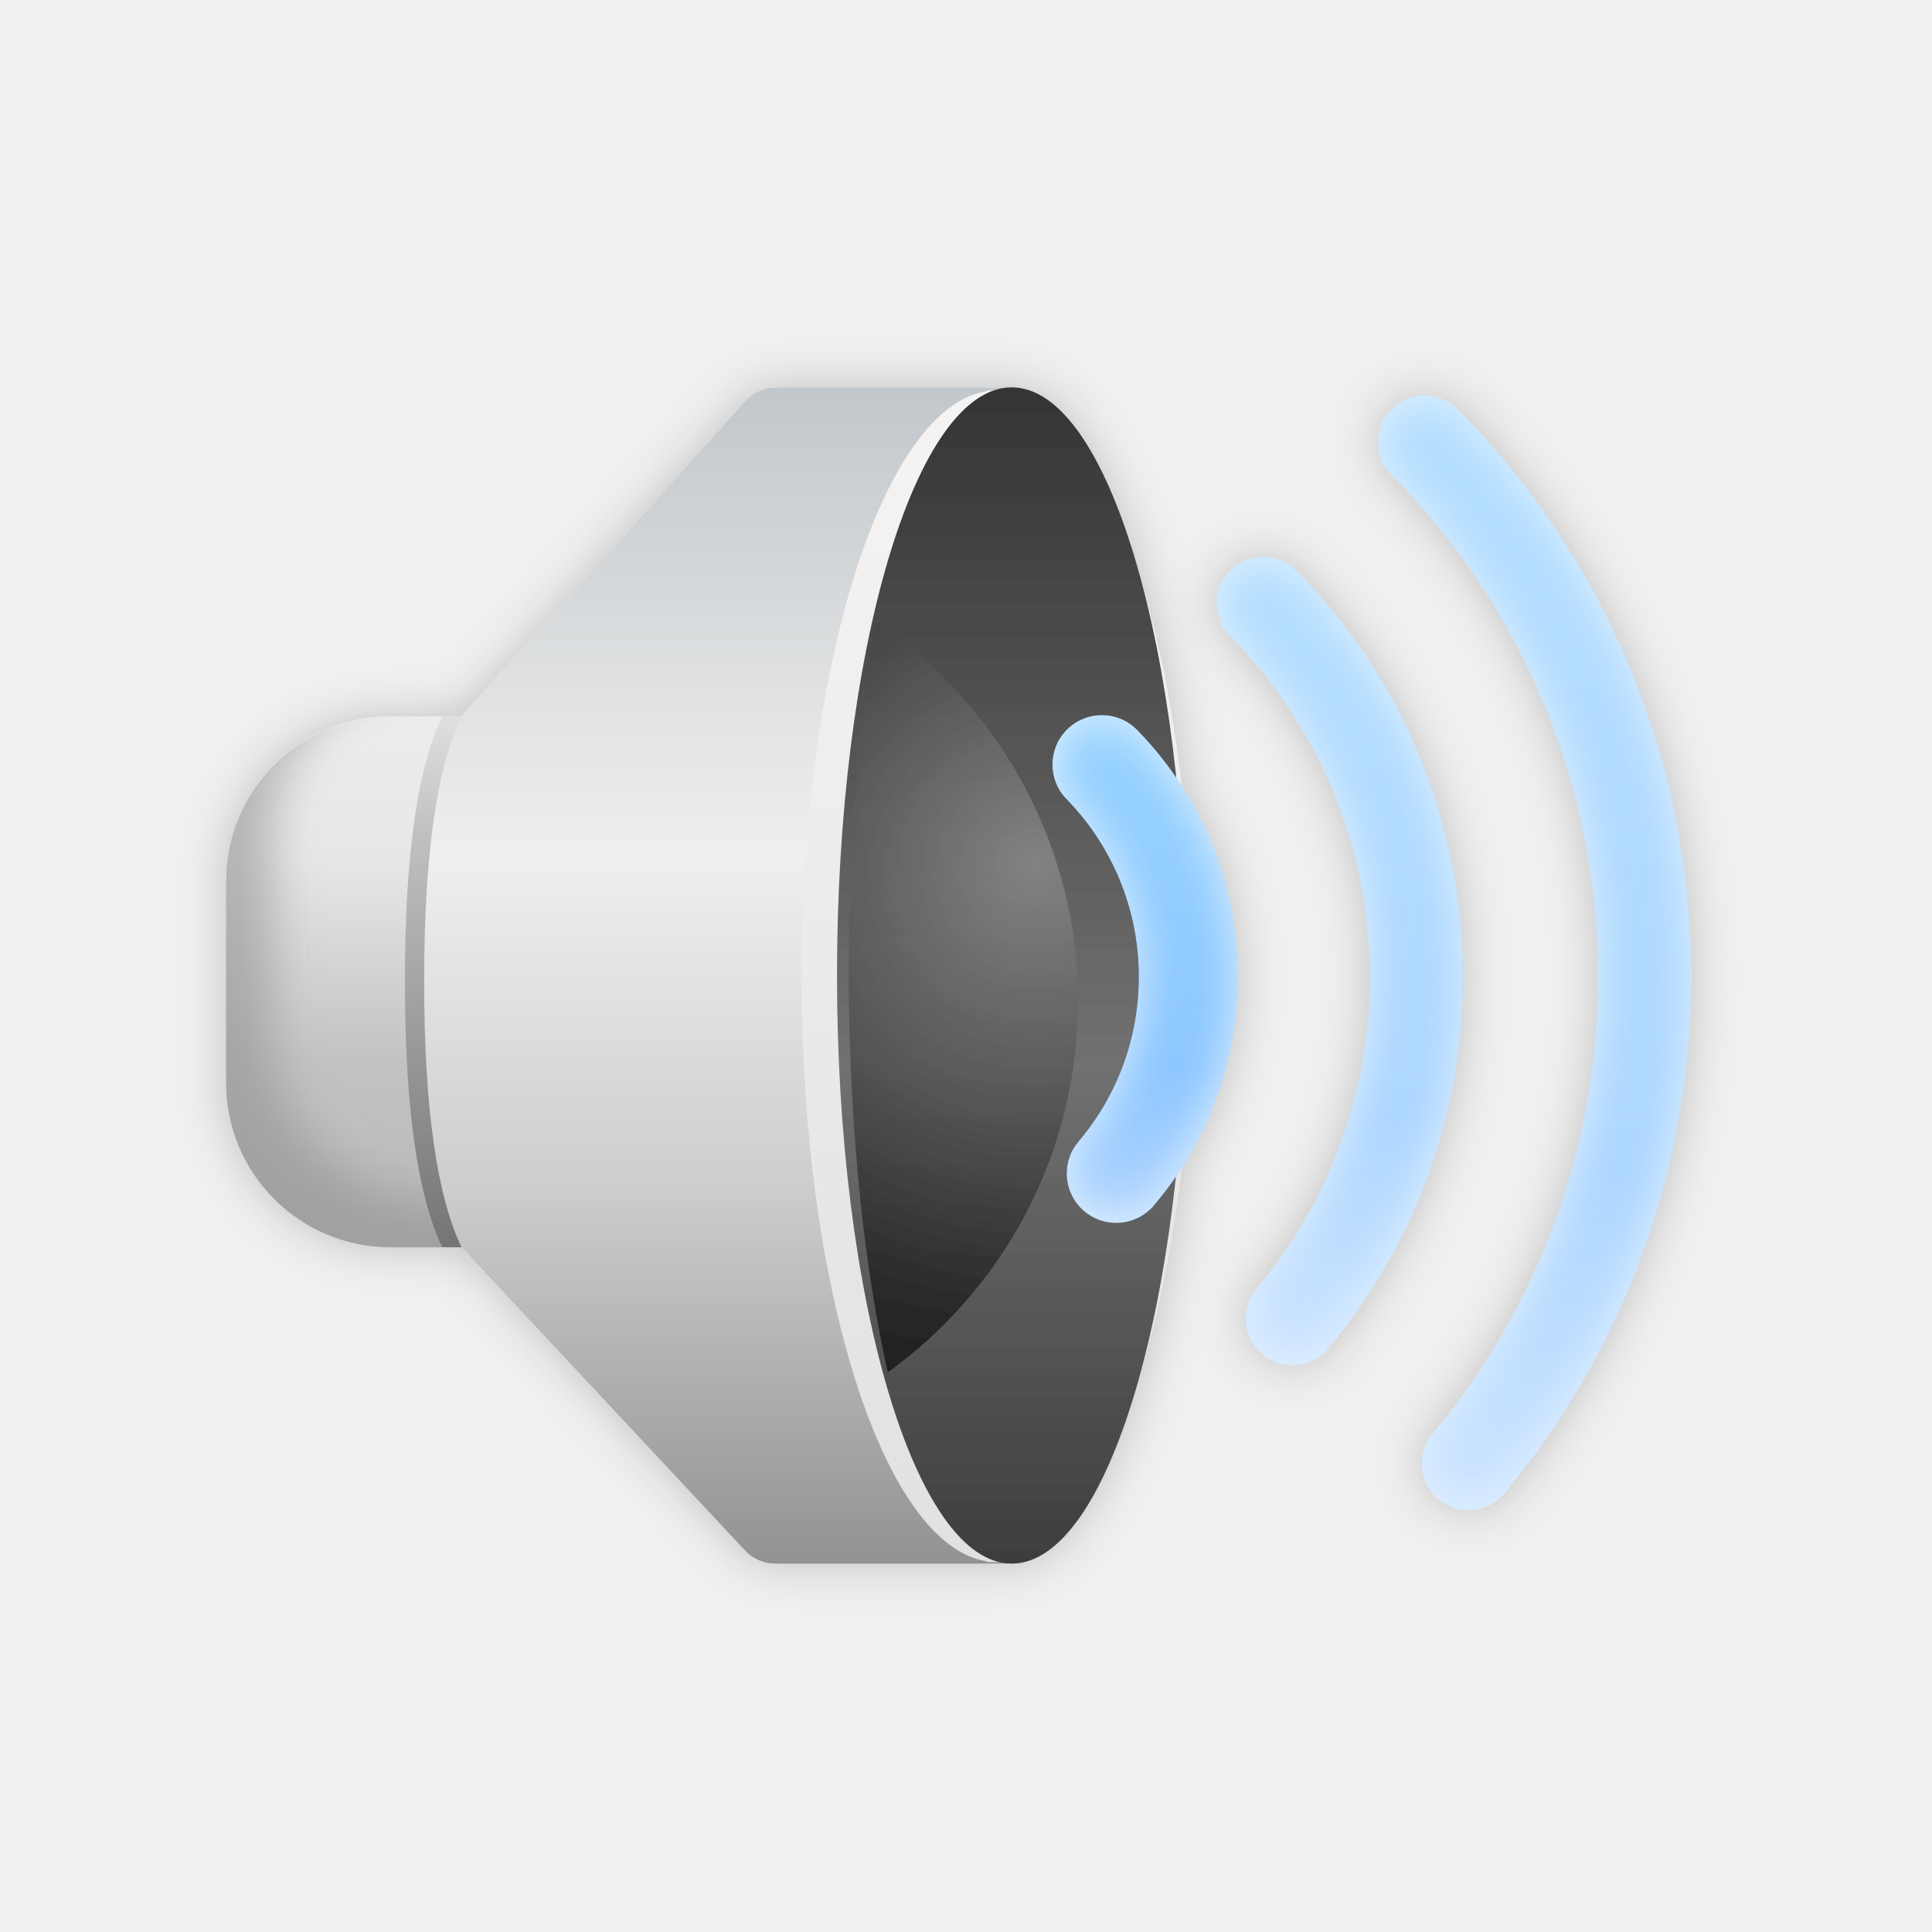
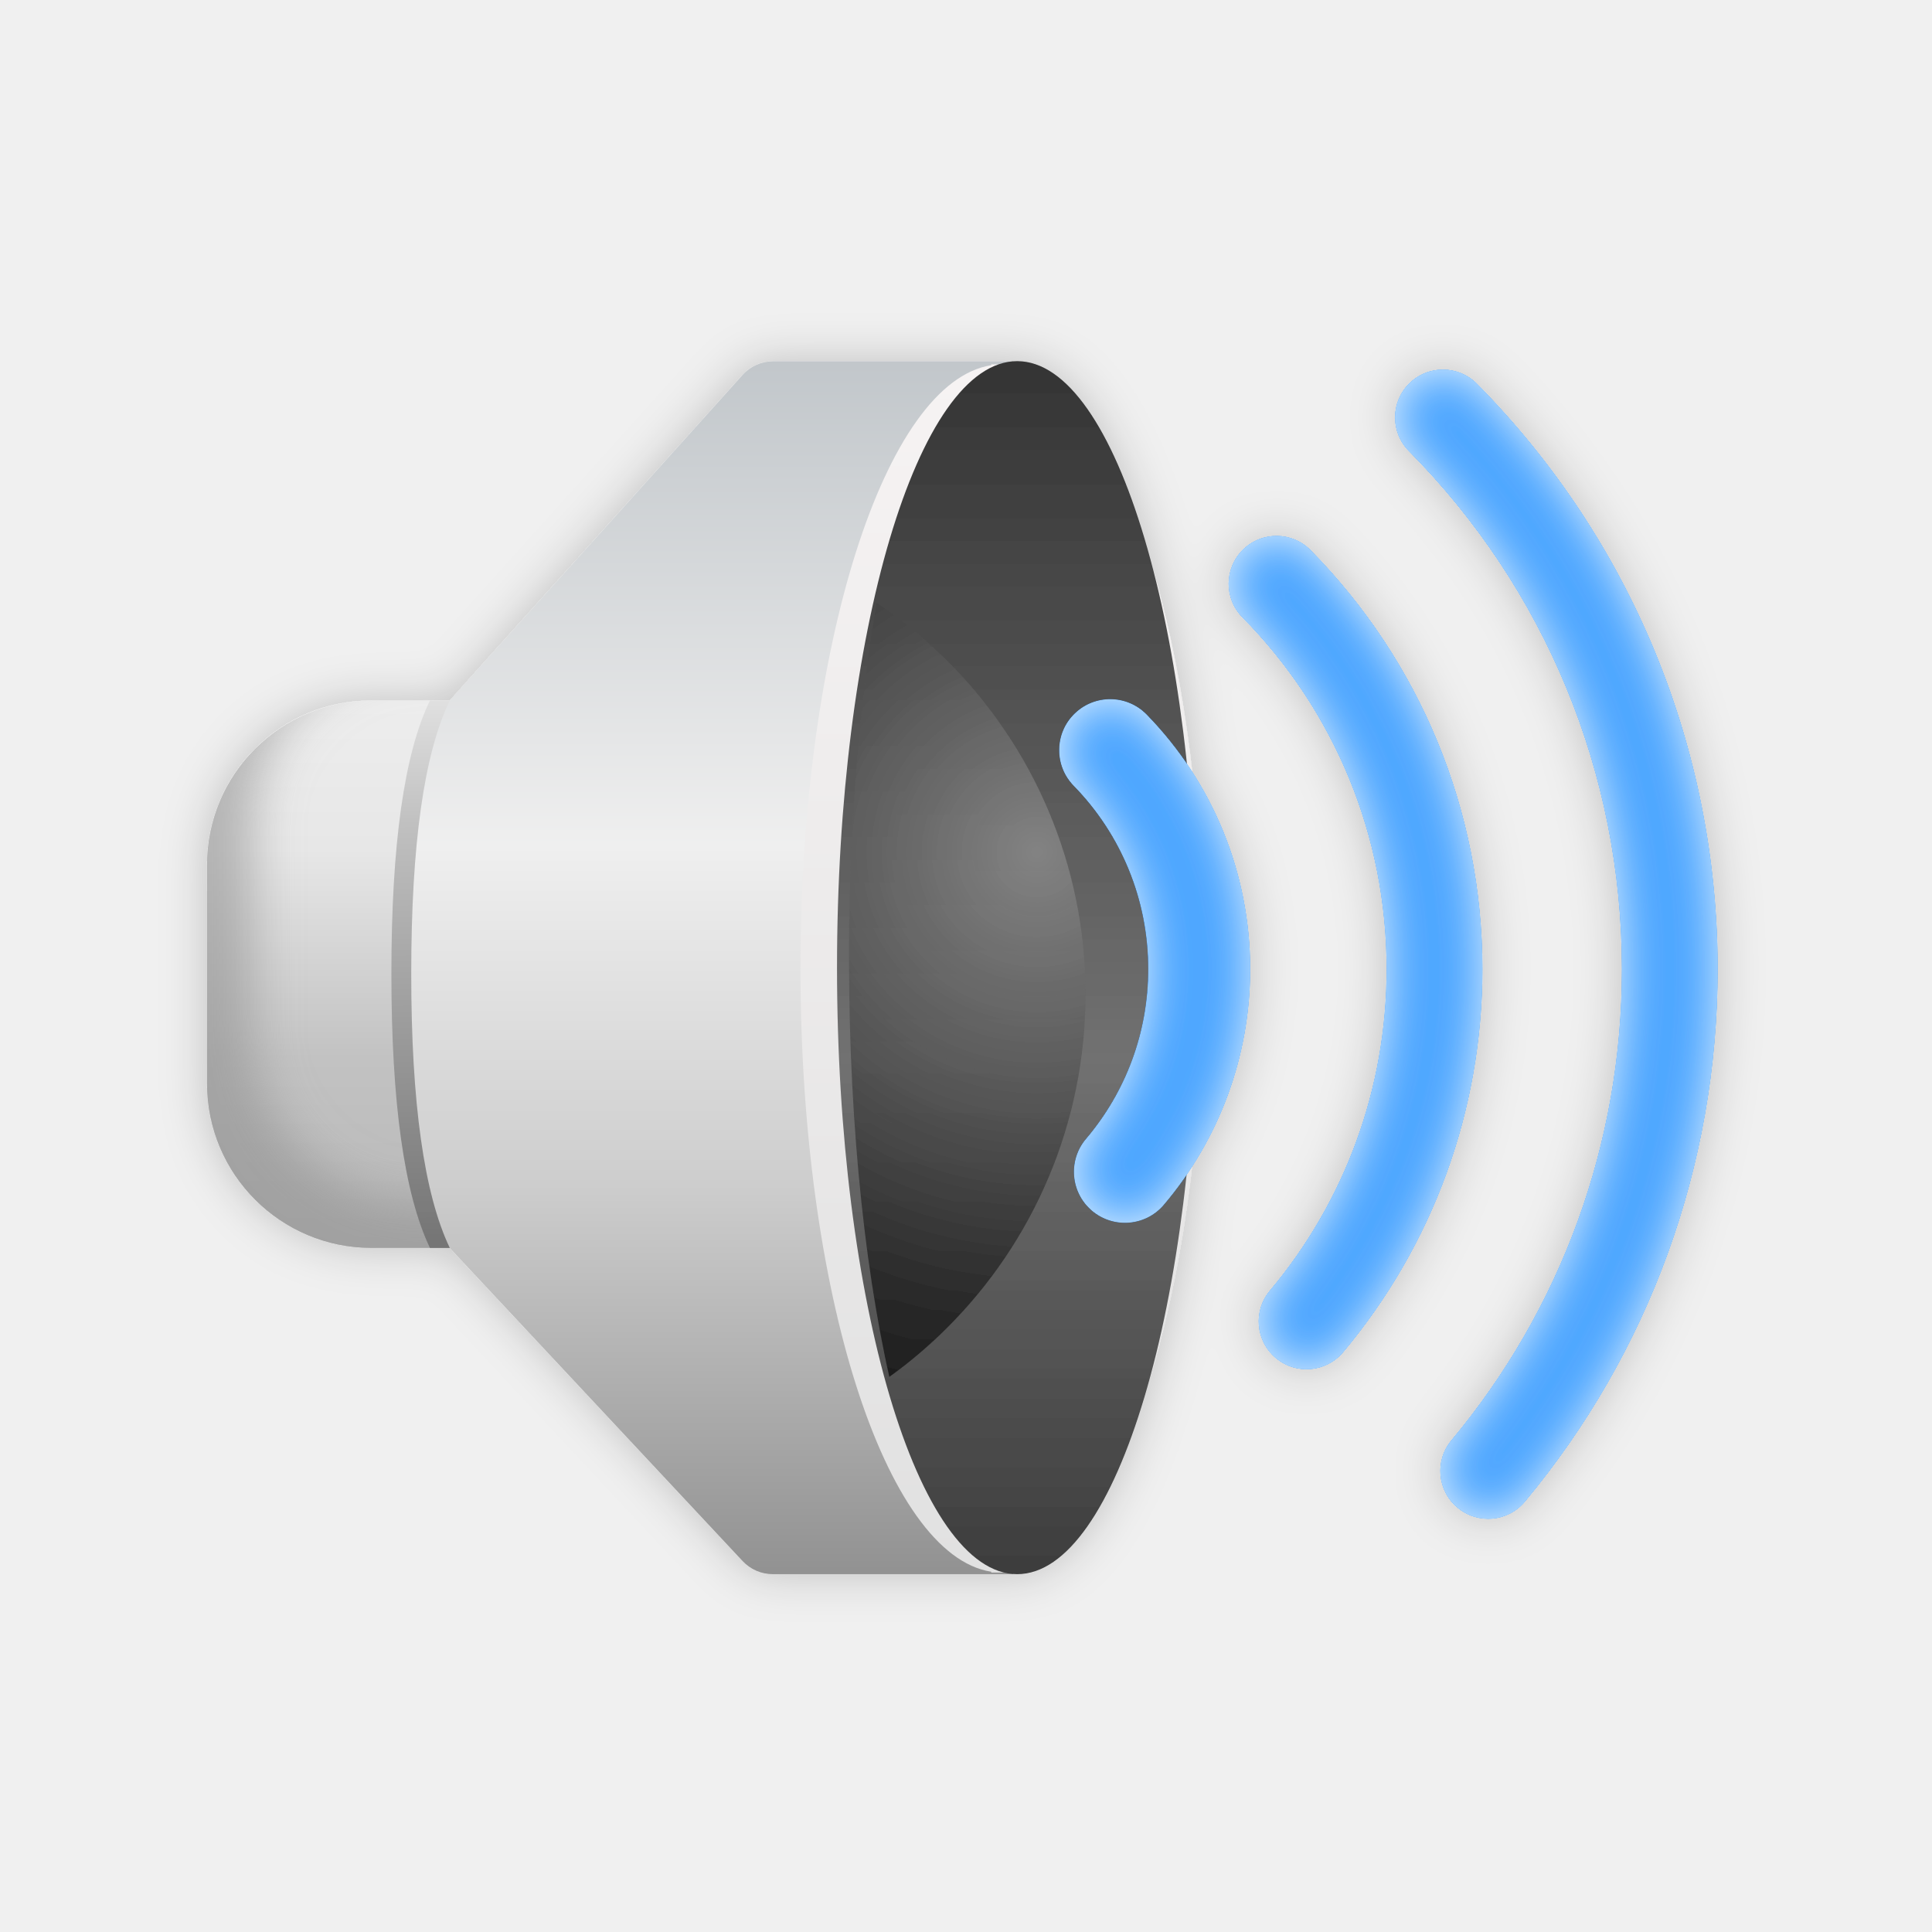
<svg xmlns="http://www.w3.org/2000/svg" xmlns:xlink="http://www.w3.org/1999/xlink" width="42px" height="42px" viewBox="0 0 42 42" version="1.1">
  <defs>
-     <filter x="-7.8%" y="-9.3%" width="115.6%" height="118.5%" filterUnits="objectBoundingBox" id="filter-1">
+     <filter x="-7.6%" y="-8.9%" width="115.2%" height="117.9%" filterUnits="objectBoundingBox" id="filter-1">
      <feOffset dx="0" dy="0" in="SourceAlpha" result="shadowOffsetOuter1" />
      <feGaussianBlur stdDeviation="0.5" in="shadowOffsetOuter1" result="shadowBlurOuter1" />
      <feColorMatrix values="0 0 0 0 0   0 0 0 0 0   0 0 0 0 0  0 0 0 0.2 0" type="matrix" in="shadowBlurOuter1" result="shadowMatrixOuter1" />
      <feMerge>
        <feMergeNode in="shadowMatrixOuter1" />
        <feMergeNode in="SourceGraphic" />
      </feMerge>
    </filter>
    <linearGradient x1="56.792%" y1="100%" x2="56.792%" y2="0%" id="linearGradient-2">
      <stop stop-color="#B8B8B8" offset="0%" />
      <stop stop-color="#C2C2C2" offset="34.634%" />
      <stop stop-color="#E7E7E7" offset="73.104%" />
      <stop stop-color="#EDEDED" offset="100%" />
    </linearGradient>
-     <path d="M3.574,7.979 L6.294,7.979 L6.294,7.979 L6.294,19.519 L3.574,19.519 C1.6,19.519 -6.4641793e-16,17.919 0,15.945 L0,11.554 C-1.12993891e-15,9.58 1.6,7.979 3.574,7.979 Z" id="path-3" />
-     <filter x="-15.9%" y="-8.7%" width="131.8%" height="117.3%" filterUnits="objectBoundingBox" id="filter-4">
+     <path d="M3.574,8.229 L6.491,8.229 L6.491,8.229 L6.491,20.129 L3.574,20.129 C1.6,20.129 2.4176049e-16,18.529 0,16.555 L0,11.803 C-2.4176049e-16,9.829 1.6,8.229 3.574,8.229 Z" id="path-3" />
+     <filter x="-15.4%" y="-8.4%" width="130.8%" height="116.8%" filterUnits="objectBoundingBox" id="filter-4">
      <feGaussianBlur stdDeviation="0.5" in="SourceAlpha" result="shadowBlurInner1" />
      <feOffset dx="1" dy="-1" in="shadowBlurInner1" result="shadowOffsetInner1" />
      <feComposite in="shadowOffsetInner1" in2="SourceAlpha" operator="arithmetic" k2="-1" k3="1" result="shadowInnerInner1" />
      <feColorMatrix values="0 0 0 0 0.563   0 0 0 0 0.563   0 0 0 0 0.563  0 0 0 0.58 0" type="matrix" in="shadowInnerInner1" />
    </filter>
-     <path d="M1.787,0.012 L4.948,0.012 L4.948,0.012 L4.948,11.552 L1.787,11.552 C0.8,11.552 1.20880245e-16,10.752 0,9.765 L0,1.8 C-1.20880245e-16,0.813 0.8,0.012 1.787,0.012 Z" id="path-5" />
+     <path d="M1.787,0.013 L5.102,0.013 L5.102,0.013 L5.102,11.913 L1.787,11.913 C0.8,11.913 1.20880245e-16,11.113 0,10.126 L0,1.8 C-1.20880245e-16,0.813 0.8,0.013 1.787,0.013 Z" id="path-5" />
    <linearGradient x1="51.917%" y1="76.436%" x2="51.658%" y2="22.717%" id="linearGradient-7">
      <stop stop-color="#6D6D6D" offset="0%" />
      <stop stop-color="#C0C0C0" offset="69.768%" />
      <stop stop-color="#F4F4F4" offset="100%" />
    </linearGradient>
    <linearGradient x1="56.792%" y1="100%" x2="56.792%" y2="0%" id="linearGradient-8">
      <stop stop-color="#929292" offset="0%" />
      <stop stop-color="#CDCDCD" offset="31.997%" />
      <stop stop-color="#EFEFEF" offset="60.09%" />
      <stop stop-color="#C2C7CB" offset="100%" />
    </linearGradient>
    <linearGradient x1="50%" y1="0%" x2="50%" y2="100%" id="linearGradient-9">
      <stop stop-color="#F6F3F3" offset="0%" />
      <stop stop-color="#E1E1E1" offset="100%" />
    </linearGradient>
    <linearGradient x1="50%" y1="0%" x2="50%" y2="100%" id="linearGradient-10">
      <stop stop-color="#343434" offset="0%" />
      <stop stop-color="#717171" offset="57.567%" />
      <stop stop-color="#3D3D3D" offset="100%" />
    </linearGradient>
-     <path d="M3.486,26.6 C5.315,26.6 8.217,20.672 8.217,13.383 C8.217,6.094 5.315,0.204 3.486,0.204 C1.658,0.204 0.175,6.113 0.175,13.402 C0.175,20.691 1.658,26.6 3.486,26.6 Z" id="path-11" />
+     <path d="M3.595,27.432 C5.482,27.432 8.474,21.318 8.474,13.801 C8.474,6.284 5.482,0.211 3.595,0.211 C1.709,0.211 0.18,6.304 0.18,13.821 C0.18,21.338 1.709,27.432 3.595,27.432 Z" id="path-11" />
    <radialGradient cx="95.046%" cy="34.856%" fx="95.046%" fy="34.856%" r="80.224%" id="radialGradient-13">
      <stop stop-color="#8E8E8E" stop-opacity="0.758" offset="0%" />
      <stop stop-color="#1E1E1E" stop-opacity="0.737" offset="57.628%" />
      <stop stop-color="#000000" offset="100%" />
    </radialGradient>
-     <circle id="path-14" cx="-4.772" cy="14.166" r="9.933" />
+     <circle id="path-14" cx="-4.922" cy="14.609" r="10.244" />
    <filter x="0.0%" y="0.0%" width="100.0%" height="100.0%" filterUnits="objectBoundingBox" id="filter-15">
      <feOffset dx="0" dy="0" in="SourceAlpha" result="shadowOffsetInner1" />
      <feComposite in="shadowOffsetInner1" in2="SourceAlpha" operator="arithmetic" k2="-1" k3="1" result="shadowInnerInner1" />
      <feColorMatrix values="0 0 0 0 0.393   0 0 0 0 0.393   0 0 0 0 0.393  0 0 0 0.5 0" type="matrix" in="shadowInnerInner1" />
    </filter>
-     <linearGradient x1="50%" y1="-8.777%" x2="50%" y2="110.298%" id="linearGradient-16">
-       <stop stop-color="#97D4FF" offset="0%" />
-       <stop stop-color="#8CC6FF" offset="65.848%" />
-       <stop stop-color="#BDD9FF" offset="100%" />
-     </linearGradient>
-     <path d="M18.289,8.256 C18.714,7.842 19.394,7.85 19.809,8.275 C21.199,9.701 21.991,11.61 21.991,13.641 C21.991,15.485 21.339,17.231 20.17,18.609 C19.787,19.062 19.109,19.118 18.656,18.734 C18.203,18.351 18.147,17.673 18.531,17.22 C19.373,16.226 19.842,14.972 19.842,13.641 C19.842,12.176 19.272,10.804 18.27,9.776 C17.856,9.351 17.864,8.67 18.289,8.256 Z" id="path-17" />
-     <filter x="-12.4%" y="-4.5%" width="124.8%" height="109.1%" filterUnits="objectBoundingBox" id="filter-18">
+     <path d="M18.861,8.514 C19.299,8.087 20,8.096 20.428,8.534 C21.861,10.004 22.679,11.973 22.679,14.068 C22.679,15.969 22.005,17.77 20.801,19.191 C20.405,19.658 19.706,19.715 19.239,19.32 C18.772,18.924 18.714,18.225 19.11,17.758 C19.979,16.733 20.462,15.439 20.462,14.068 C20.462,12.557 19.875,11.141 18.841,10.081 C18.414,9.643 18.422,8.941 18.861,8.514 Z" id="path-16" />
+     <filter x="-12.0%" y="-4.4%" width="124.1%" height="108.8%" filterUnits="objectBoundingBox" id="filter-17">
      <feGaussianBlur stdDeviation="0.5" in="SourceAlpha" result="shadowBlurInner1" />
      <feOffset dx="0" dy="0" in="shadowBlurInner1" result="shadowOffsetInner1" />
      <feComposite in="shadowOffsetInner1" in2="SourceAlpha" operator="arithmetic" k2="-1" k3="1" result="shadowInnerInner1" />
      <feColorMatrix values="0 0 0 0 0.881   0 0 0 0 0.944   0 0 0 0 1  0 0 0 1 0" type="matrix" in="shadowInnerInner1" />
    </filter>
-     <linearGradient x1="50%" y1="-8.777%" x2="50%" y2="110.298%" id="linearGradient-19">
-       <stop stop-color="#B5E0FF" offset="0%" />
-       <stop stop-color="#ACD6FF" offset="65.848%" />
-       <stop stop-color="#D9E9FF" offset="100%" />
-     </linearGradient>
-     <path d="M21.837,4.799 C22.234,4.408 22.874,4.412 23.265,4.809 C25.57,7.148 26.886,10.292 26.886,13.641 C26.886,16.634 25.837,19.468 23.954,21.716 C23.596,22.144 22.959,22.2 22.531,21.842 C22.103,21.483 22.047,20.846 22.405,20.419 C23.986,18.531 24.866,16.155 24.866,13.641 C24.866,10.828 23.763,8.191 21.827,6.228 C21.435,5.83 21.44,5.191 21.837,4.799 Z" id="path-20" />
-     <filter x="-9.3%" y="-2.8%" width="118.7%" height="105.7%" filterUnits="objectBoundingBox" id="filter-21">
+     <path d="M22.519,4.949 C22.929,4.545 23.589,4.55 23.993,4.96 C26.369,7.371 27.727,10.613 27.727,14.068 C27.727,17.154 26.644,20.077 24.702,22.394 C24.333,22.835 23.676,22.894 23.235,22.524 C22.794,22.155 22.736,21.498 23.105,21.057 C24.736,19.111 25.643,16.66 25.643,14.068 C25.643,11.166 24.505,8.447 22.509,6.422 C22.105,6.012 22.11,5.353 22.519,4.949 Z" id="path-18" />
+     <filter x="-9.1%" y="-2.8%" width="118.1%" height="105.5%" filterUnits="objectBoundingBox" id="filter-19">
      <feGaussianBlur stdDeviation="0.5" in="SourceAlpha" result="shadowBlurInner1" />
      <feOffset dx="0" dy="0" in="shadowBlurInner1" result="shadowOffsetInner1" />
      <feComposite in="shadowOffsetInner1" in2="SourceAlpha" operator="arithmetic" k2="-1" k3="1" result="shadowInnerInner1" />
      <feColorMatrix values="0 0 0 0 0.881   0 0 0 0 0.944   0 0 0 0 1  0 0 0 1 0" type="matrix" in="shadowInnerInner1" />
    </filter>
-     <linearGradient x1="50%" y1="-8.777%" x2="50%" y2="110.298%" id="linearGradient-22">
-       <stop stop-color="#B5E0FF" offset="0%" />
-       <stop stop-color="#ACD6FF" offset="65.848%" />
-       <stop stop-color="#D9E9FF" offset="100%" />
-     </linearGradient>
-     <path d="M25.343,1.294 C25.74,0.902 26.379,0.905 26.772,1.302 C30.001,4.564 31.846,8.958 31.846,13.641 C31.846,17.8 30.392,21.738 27.784,24.867 C27.427,25.295 26.79,25.353 26.361,24.996 C25.933,24.639 25.875,24.002 26.232,23.573 C28.541,20.804 29.826,17.323 29.826,13.641 C29.826,9.496 28.194,5.611 25.336,2.723 C24.943,2.326 24.947,1.687 25.343,1.294 Z" id="path-23" />
-     <filter x="-7.4%" y="-2.1%" width="114.7%" height="104.1%" filterUnits="objectBoundingBox" id="filter-24">
+     <path d="M26.135,1.335 C26.544,0.93 27.203,0.934 27.608,1.342 C30.938,4.707 32.841,9.238 32.841,14.068 C32.841,18.356 31.342,22.417 28.652,25.644 C28.284,26.086 27.627,26.145 27.185,25.777 C26.743,25.409 26.684,24.752 27.052,24.31 C29.433,21.454 30.758,17.864 30.758,14.068 C30.758,9.793 29.075,5.786 26.128,2.808 C25.723,2.399 25.726,1.74 26.135,1.335 Z" id="path-20" />
+     <filter x="-7.1%" y="-2.0%" width="114.3%" height="104.0%" filterUnits="objectBoundingBox" id="filter-21">
      <feGaussianBlur stdDeviation="0.5" in="SourceAlpha" result="shadowBlurInner1" />
      <feOffset dx="0" dy="0" in="shadowBlurInner1" result="shadowOffsetInner1" />
      <feComposite in="shadowOffsetInner1" in2="SourceAlpha" operator="arithmetic" k2="-1" k3="1" result="shadowInnerInner1" />
      <feColorMatrix values="0 0 0 0 0.881   0 0 0 0 0.944   0 0 0 0 1  0 0 0 1 0" type="matrix" in="shadowInnerInner1" />
    </filter>
  </defs>
  <g id="设置中心/dcc_nav_sound_42px" stroke="none" stroke-width="1" fill="none" fill-rule="evenodd">
    <g id="编组-2">
      <rect id="矩形" x="0" y="0" width="42" height="42" />
-       <g id="编组" filter="url(#filter-1)" transform="translate(4.914894, 7.595745)">
+       <g id="编组" filter="url(#filter-1)" transform="translate(4.5, 7)">
        <g id="形状结合备份">
          <use fill="url(#linearGradient-2)" fill-rule="evenodd" xlink:href="#path-3" />
          <use fill="black" fill-opacity="1" filter="url(#filter-4)" xlink:href="#path-3" />
        </g>
-         <g id="形状结合" transform="translate(0.9343, 7.966769)">
+         <g id="形状结合" transform="translate(0.963497, 8.215731)">
          <mask id="mask-6" fill="white">
            <use xlink:href="#path-5" />
          </mask>
          <g id="蒙版" />
-           <path d="M3.765,0.012 L9.929,-7.236 C10.099,-7.435 10.348,-7.55 10.61,-7.55 L16.755,-7.55 L16.755,-7.55 L16.755,18.429 L10.584,18.429 C10.337,18.429 10.101,18.327 9.932,18.146 L3.765,11.552 L3.765,11.552 C3.224,10.418 2.953,8.49 2.953,5.768 C2.953,3.046 3.224,1.128 3.765,0.012 Z" fill="url(#linearGradient-7)" mask="url(#mask-6)" />
+           <path d="M3.883,0.013 L10.248,-7.472 C10.418,-7.671 10.666,-7.786 10.928,-7.786 L17.279,-7.786 L17.279,-7.786 L17.279,19.005 L10.903,19.005 C10.656,19.005 10.419,18.903 10.25,18.722 L3.883,11.913 L3.883,11.913 C3.324,10.743 3.045,8.755 3.045,5.948 C3.045,3.141 3.324,1.163 3.883,0.013 Z" fill="url(#linearGradient-7)" mask="url(#mask-6)" />
        </g>
-         <path d="M5.118,7.979 L11.283,1.125 C11.453,0.936 11.694,0.829 11.947,0.829 L16.992,0.829 L16.992,0.829 L16.992,26.396 L11.937,26.396 C11.69,26.396 11.453,26.294 11.284,26.113 L5.118,19.519 L5.118,19.519 C4.576,18.385 4.306,16.456 4.306,13.735 C4.306,11.013 4.576,9.094 5.118,7.979 Z" id="形状结合" fill="url(#linearGradient-8)" />
-         <path d="M16.532,26.362 L16.532,26.344 C14.292,25.997 12.511,20.436 12.511,13.628 C12.511,6.819 14.292,1.259 16.532,0.911 L16.532,0.894 L17.426,0.894 L17.425,1.051 C19.451,2.015 21,7.278 21,13.628 C21,19.977 19.451,25.241 17.425,26.204 L17.426,26.362 L16.532,26.362 Z" id="形状结合" fill="url(#linearGradient-9)" />
-         <path d="M17.079,26.396 C19.177,26.396 20.877,20.672 20.877,13.61 C20.877,6.549 19.177,0.825 17.079,0.825 C14.982,0.825 13.281,6.549 13.281,13.61 C13.281,20.672 14.982,26.396 17.079,26.396 Z" id="椭圆形" fill="url(#linearGradient-10)" />
-         <g id="椭圆形" transform="translate(13.35908, 0.004)">
+         <path d="M5.278,8.229 L11.644,1.151 C11.813,0.962 12.055,0.855 12.308,0.855 L17.523,0.855 L17.523,0.855 L17.523,27.221 L12.298,27.221 C12.051,27.221 11.814,27.118 11.645,26.938 L5.278,20.129 L5.278,20.129 C4.719,18.959 4.44,16.971 4.44,14.164 C4.44,11.357 4.719,9.379 5.278,8.229 Z" id="形状结合" fill="url(#linearGradient-8)" />
+         <path d="M17.049,27.186 L17.048,27.168 C14.738,26.807 12.902,21.073 12.902,14.054 C12.902,7.034 14.738,1.3 17.048,0.94 L17.049,0.922 L17.97,0.922 L17.97,1.084 C20.059,2.078 21.656,7.506 21.656,14.054 C21.656,20.601 20.059,26.029 17.97,27.023 L17.97,27.186 L17.049,27.186 Z" id="形状结合" fill="url(#linearGradient-9)" />
+         <path d="M17.613,27.221 C19.776,27.221 21.53,21.318 21.53,14.036 C21.53,6.754 19.776,0.851 17.613,0.851 C15.45,0.851 13.696,6.754 13.696,14.036 C13.696,21.318 15.45,27.221 17.613,27.221 Z" id="椭圆形" fill="url(#linearGradient-10)" />
+         <g id="椭圆形" transform="translate(13.77655, 0.004125)">
          <mask id="mask-12" fill="white">
            <use xlink:href="#path-11" />
          </mask>
          <g id="蒙版" />
          <g mask="url(#mask-12)">
            <use fill="url(#radialGradient-13)" fill-rule="evenodd" xlink:href="#path-14" />
            <use fill="black" fill-opacity="1" filter="url(#filter-15)" xlink:href="#path-14" />
          </g>
        </g>
        <g id="路径" fill-rule="nonzero">
-           <use fill="url(#linearGradient-16)" xlink:href="#path-17" />
-           <use fill="black" fill-opacity="1" filter="url(#filter-18)" xlink:href="#path-17" />
+           <use fill="#4DA6FF" xlink:href="#path-16" />
+           <use fill="black" fill-opacity="1" filter="url(#filter-17)" xlink:href="#path-16" />
        </g>
        <g id="路径" fill-rule="nonzero">
-           <use fill="url(#linearGradient-19)" xlink:href="#path-20" />
-           <use fill="black" fill-opacity="1" filter="url(#filter-21)" xlink:href="#path-20" />
+           <use fill="#4DA6FF" xlink:href="#path-18" />
+           <use fill="black" fill-opacity="1" filter="url(#filter-19)" xlink:href="#path-18" />
        </g>
        <g id="路径" fill-rule="nonzero">
-           <use fill="url(#linearGradient-22)" xlink:href="#path-23" />
-           <use fill="black" fill-opacity="1" filter="url(#filter-24)" xlink:href="#path-23" />
+           <use fill="#4DA6FF" xlink:href="#path-20" />
+           <use fill="black" fill-opacity="1" filter="url(#filter-21)" xlink:href="#path-20" />
        </g>
      </g>
    </g>
  </g>
</svg>
